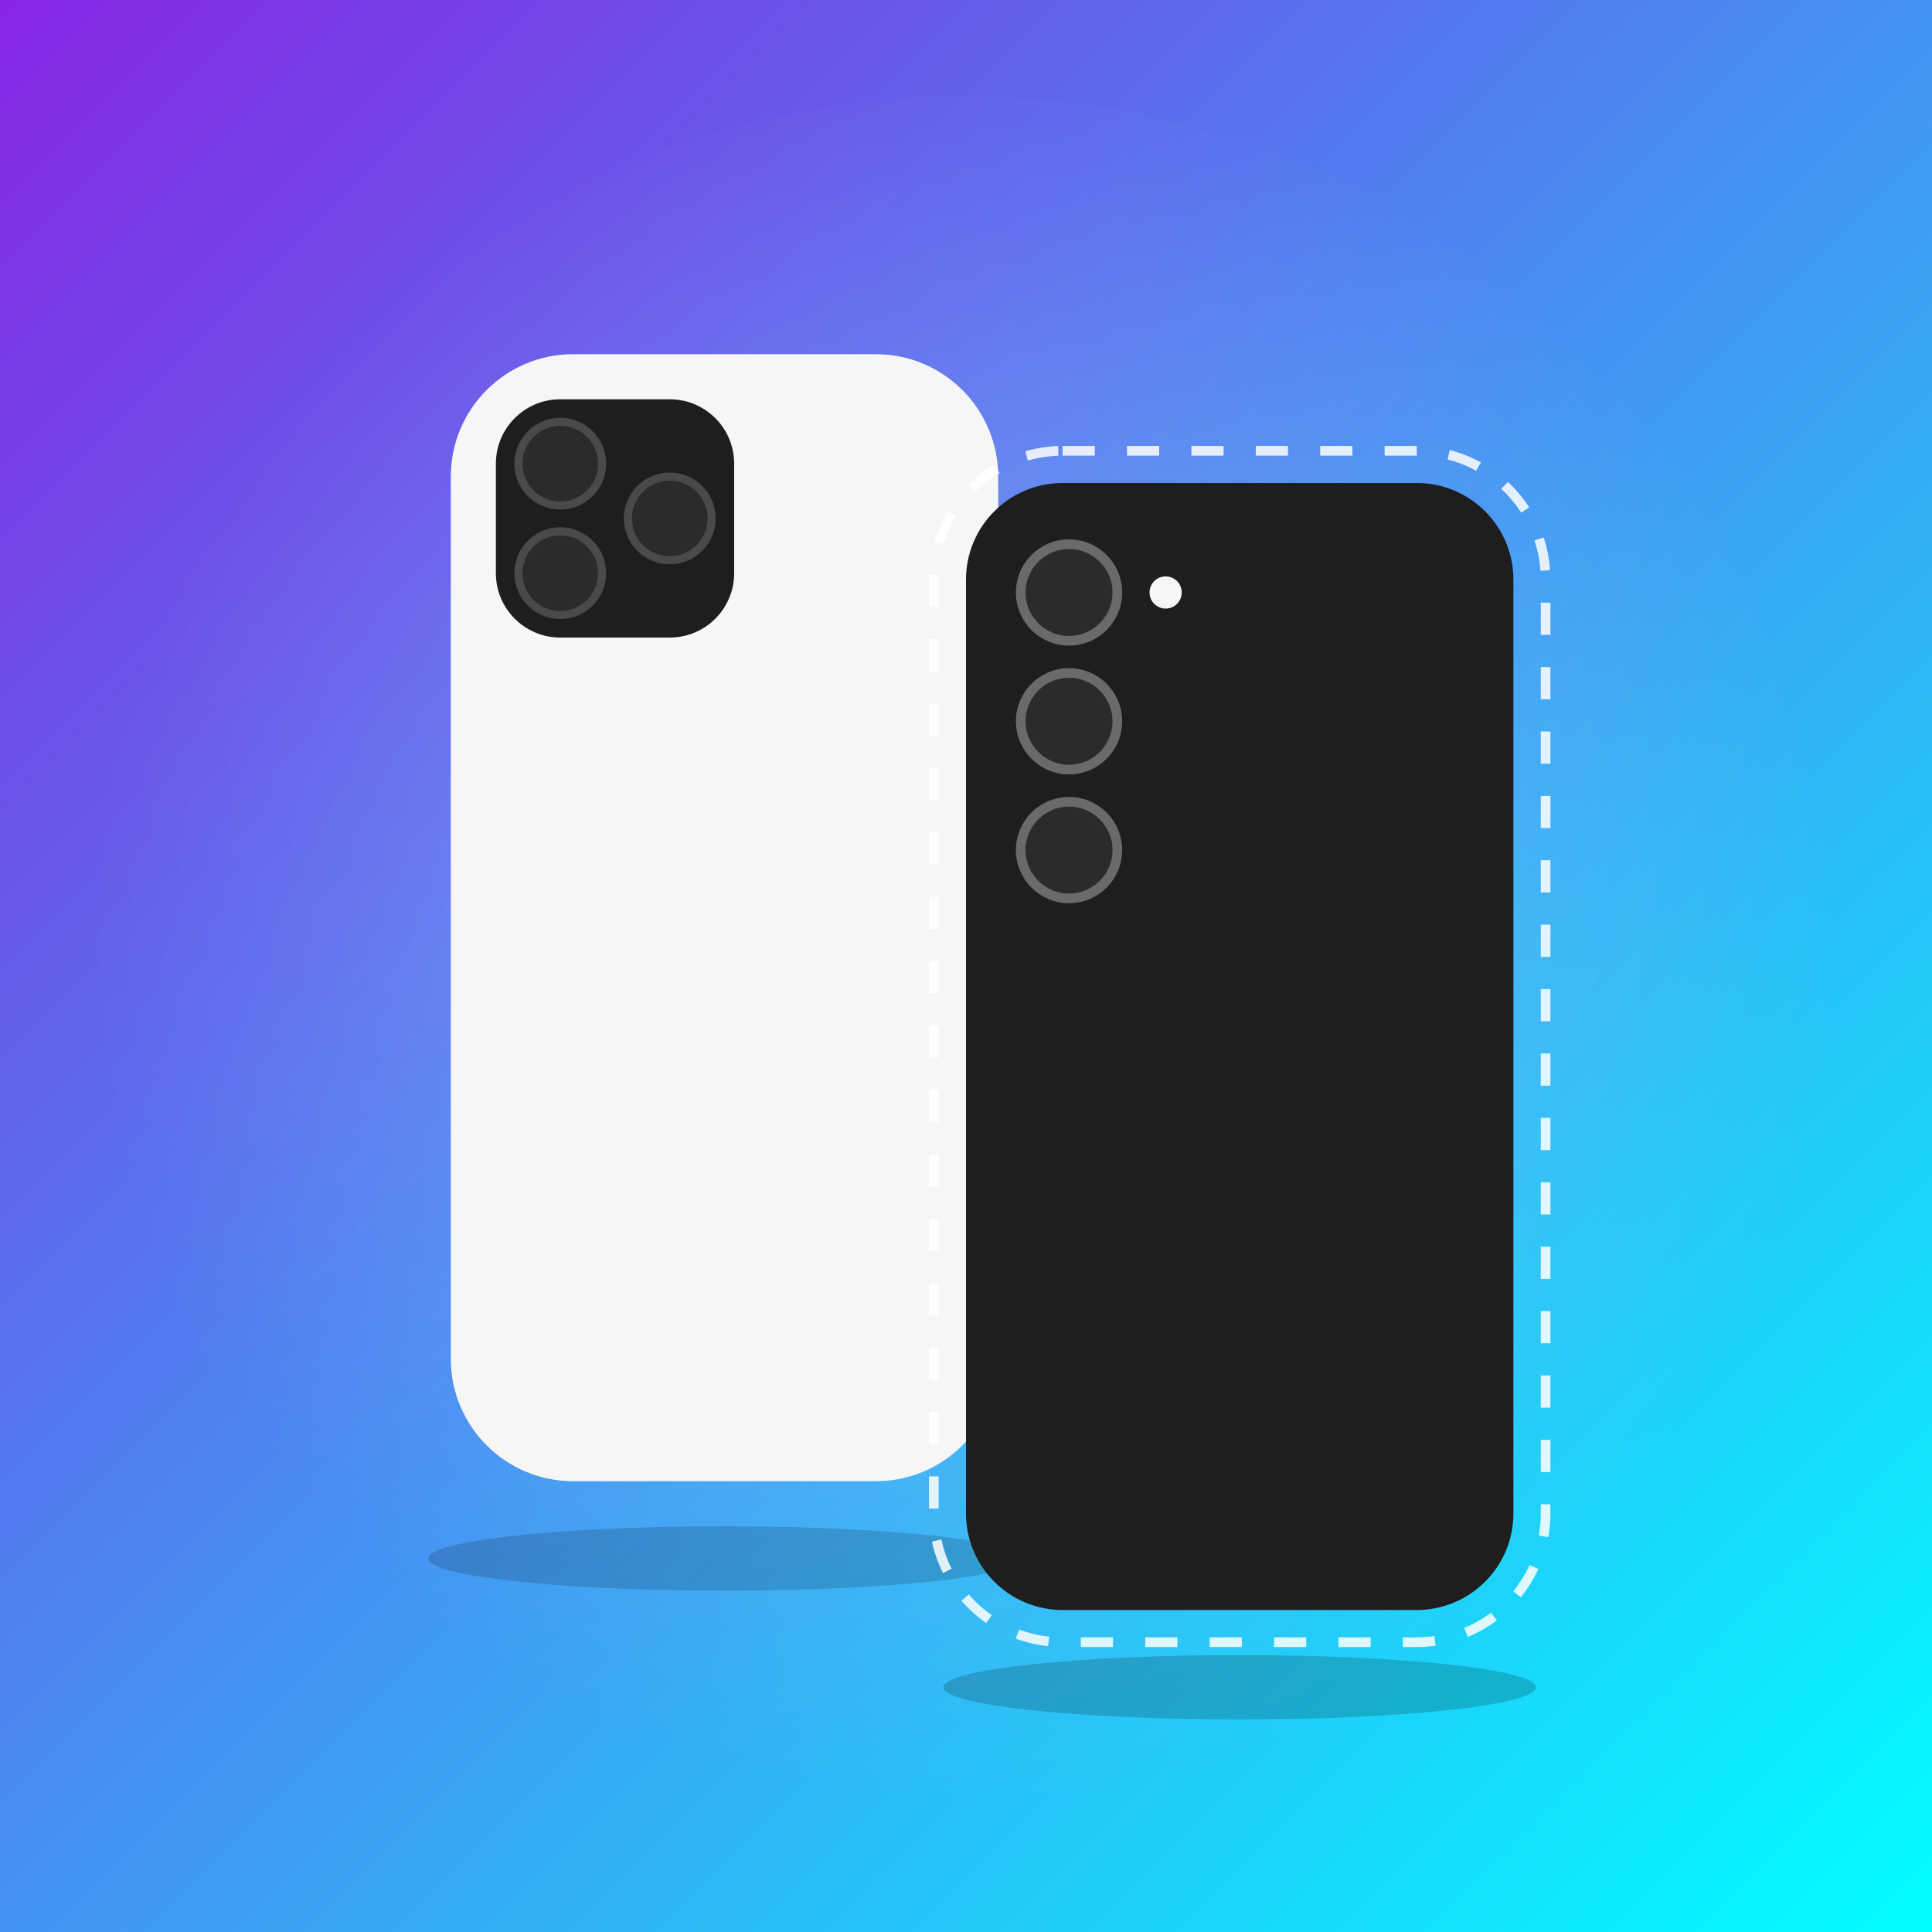
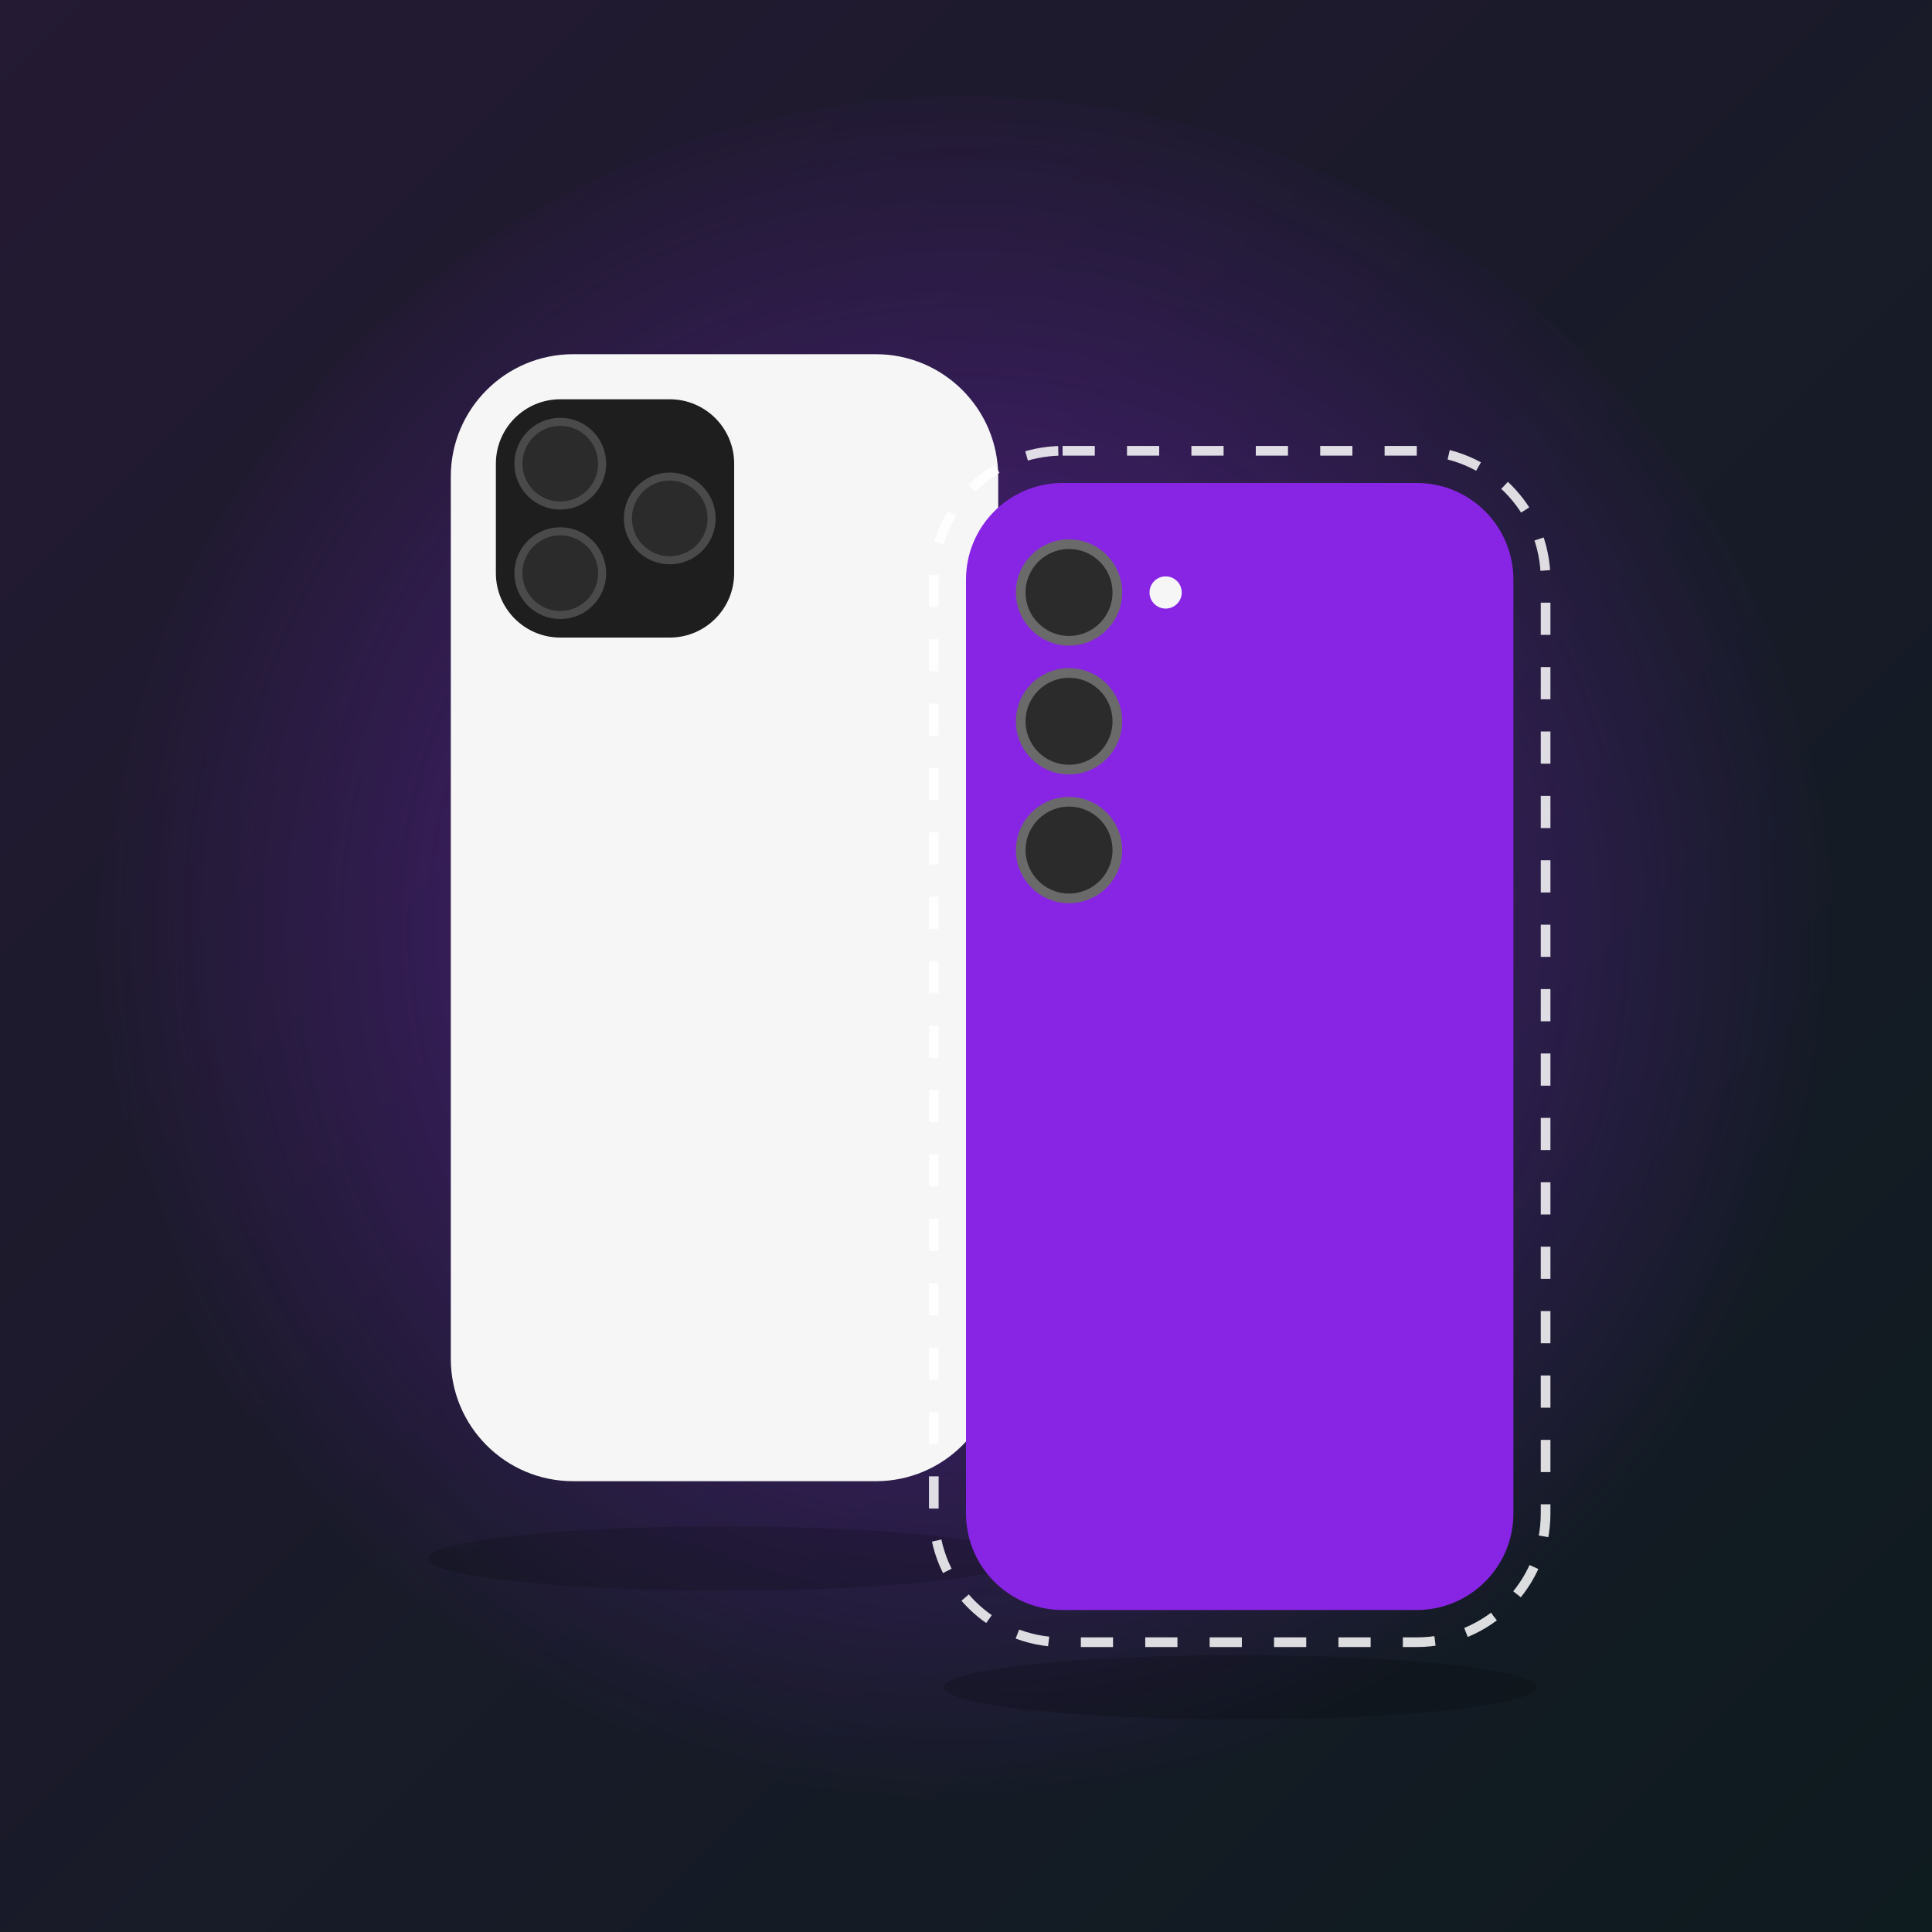
<svg xmlns="http://www.w3.org/2000/svg" viewBox="0 0 600 600">
  <defs>
    <linearGradient id="bg" x1="0" y1="0" x2="1" y2="1">
-       <stop offset="0" stop-color="#8825E4" />
-       <stop offset="1" stop-color="#00FFFF" />
+       <stop offset="0" stop-color="#241A33" />
+       <stop offset="1" stop-color="#0E1B1F" />
    </linearGradient>
    <radialGradient id="glow" cx=".5" cy=".48" r=".5">
-       <stop offset="0" stop-color="#fff" stop-opacity=".22" />
-       <stop offset="1" stop-color="#fff" stop-opacity="0" />
+       <stop offset="0" stop-color="#8825E4" stop-opacity=".55" />
+       <stop offset="1" stop-color="#8825E4" stop-opacity="0" />
    </radialGradient>
  </defs>
  <rect width="600" height="600" fill="url(#bg)" />
  <circle cx="300" cy="300" r="270" fill="url(#glow)" />
  <ellipse cx="225" cy="484" rx="92" ry="10" fill="#000" opacity=".16" />
  <ellipse cx="385" cy="524" rx="92" ry="10" fill="#000" opacity=".18" />
  <rect x="140" y="110" width="170" height="350" rx="38" fill="#F6F6F6" />
  <rect x="154" y="124" width="74" height="74" rx="20" fill="#1E1E1E" />
  <g fill="#2B2B2B" stroke="#4A4A4A" stroke-width="2.5">
    <circle cx="174" cy="144" r="13" />
    <circle cx="174" cy="178" r="13" />
    <circle cx="208" cy="161" r="13" />
  </g>
  <rect x="290" y="140" width="190" height="370" rx="40" fill="none" stroke="#fff" stroke-width="3" stroke-dasharray="10 10" opacity=".85" />
-   <rect x="300" y="150" width="170" height="350" rx="30" fill="#1E1E1E" />
+   <rect x="300" y="150" width="170" height="350" rx="30" fill="#8825E4" />
  <g fill="#2B2B2B" stroke="#6A6A6A" stroke-width="3">
    <circle cx="332" cy="184" r="15" />
    <circle cx="332" cy="224" r="15" />
    <circle cx="332" cy="264" r="15" />
  </g>
  <circle cx="362" cy="184" r="5" fill="#F6F6F6" />
</svg>
